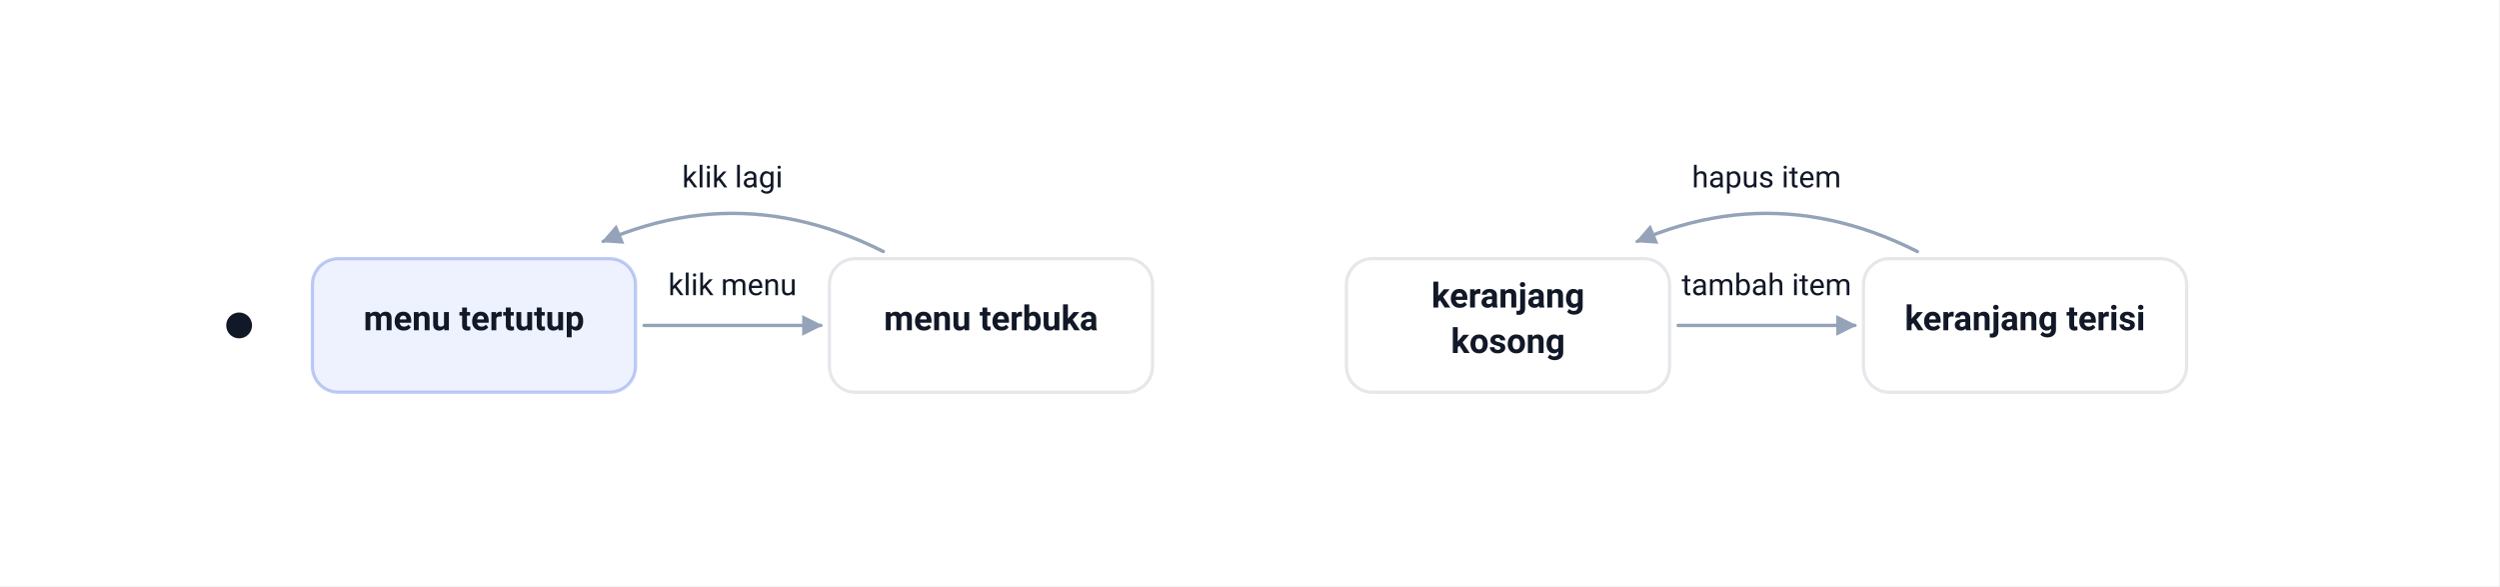
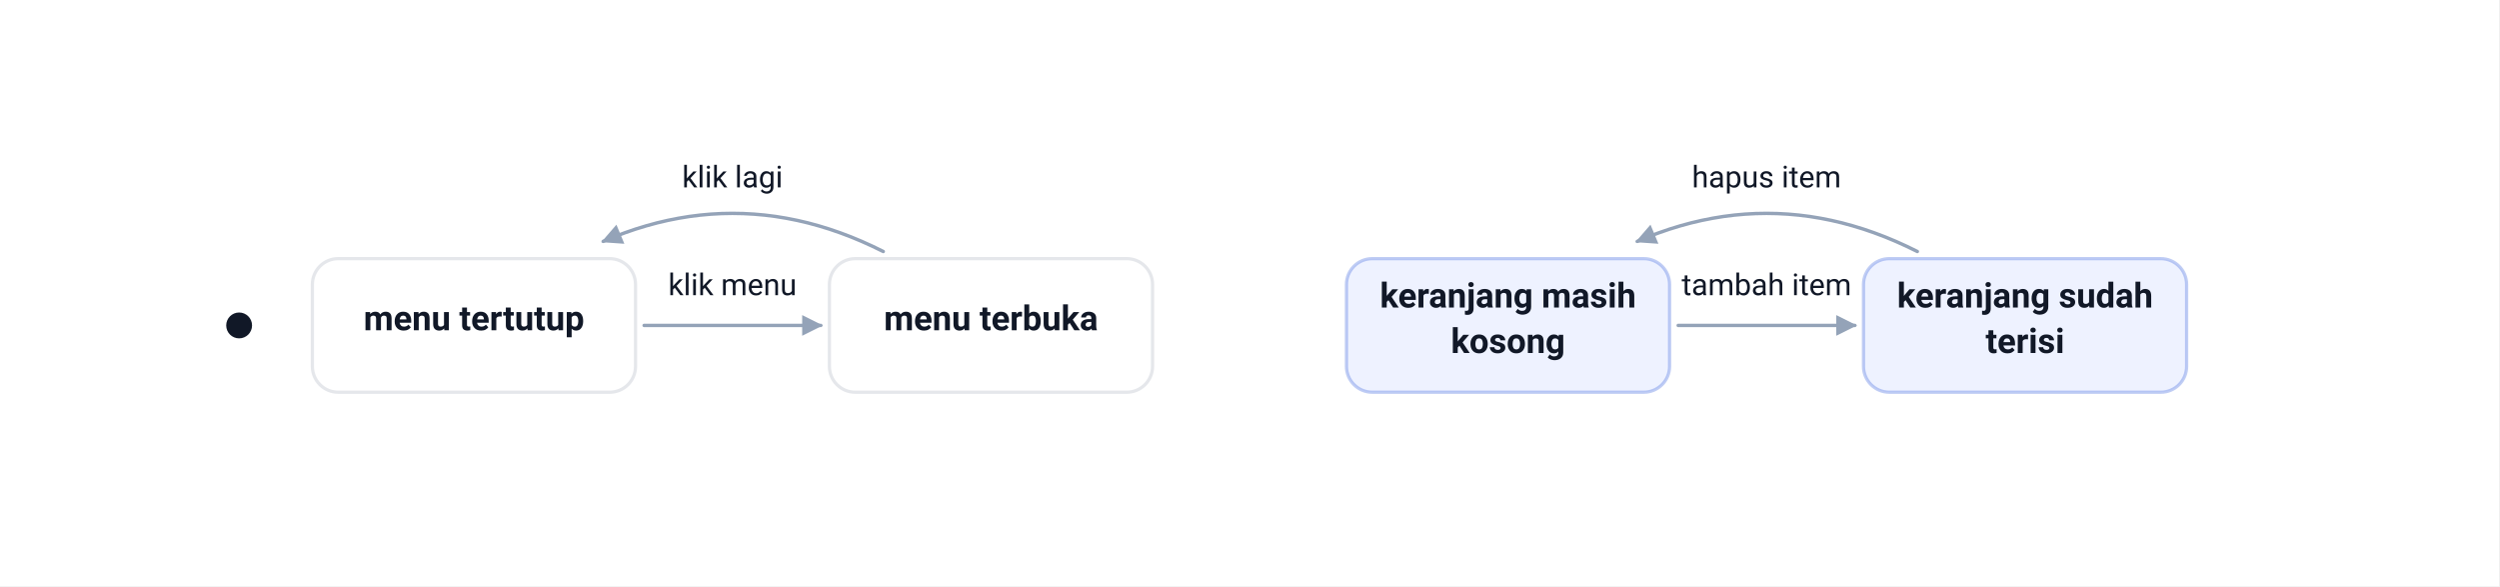
- <svg xmlns="http://www.w3.org/2000/svg" viewBox="0 0 1160 272" width="1160" height="272" role="img" aria-label="Empat keadaan: menu tertutup dan menu terbuka berpindah lewat klik menu dan klik lagi; keranjang kosong dan keranjang terisi berpindah lewat tambah item dan hapus item.">
+ <svg xmlns="http://www.w3.org/2000/svg" viewBox="0 0 1160 272" width="1160" height="272" role="img" aria-label="Empat keadaan dalam dua pasang: menu tertutup dan menu terbuka (netral) berpindah lewat klik menu dan klik lagi; keranjang masih kosong dan keranjang sudah terisi (beraksen) berpindah lewat tambah item dan hapus item.">
  <defs>
    <marker id="a-neutral" viewBox="0 0 10 10" refX="9" refY="5" markerWidth="6" markerHeight="6" orient="auto-start-reverse">
      <path d="M0 0 L10 5 L0 10 z" fill="#111827" />
    </marker>
    <marker id="a-acc" viewBox="0 0 10 10" refX="9" refY="5" markerWidth="6" markerHeight="6" orient="auto-start-reverse">
      <path d="M0 0 L10 5 L0 10 z" fill="#1d4ed8" />
    </marker>
    <marker id="a-ink" viewBox="0 0 10 10" refX="9" refY="5" markerWidth="6" markerHeight="6" orient="auto-start-reverse">
      <path d="M0 0 L10 5 L0 10 z" fill="#ffffff" />
    </marker>
    <marker id="a-code" viewBox="0 0 10 10" refX="9" refY="5" markerWidth="6" markerHeight="6" orient="auto-start-reverse">
      <path d="M0 0 L10 5 L0 10 z" fill="#111827" />
    </marker>
    <marker id="a-red" viewBox="0 0 10 10" refX="9" refY="5" markerWidth="6" markerHeight="6" orient="auto-start-reverse">
      <path d="M0 0 L10 5 L0 10 z" fill="#b91c1c" />
    </marker>
    <marker id="a-green" viewBox="0 0 10 10" refX="9" refY="5" markerWidth="6" markerHeight="6" orient="auto-start-reverse">
      <path d="M0 0 L10 5 L0 10 z" fill="#15803d" />
    </marker>
    <marker id="a-amber" viewBox="0 0 10 10" refX="9" refY="5" markerWidth="6" markerHeight="6" orient="auto-start-reverse">
      <path d="M0 0 L10 5 L0 10 z" fill="#b45309" />
    </marker>
    <marker id="a-slate" viewBox="0 0 10 10" refX="9" refY="5" markerWidth="6" markerHeight="6" orient="auto-start-reverse">
      <path d="M0 0 L10 5 L0 10 z" fill="#94a3b8" />
    </marker>
    <filter id="softShadow" x="-20%" y="-20%" width="140%" height="140%">
      <feDropShadow dx="0" dy="1" stdDeviation="1.6" flood-color="#000" flood-opacity="0.06" />
    </filter>
  </defs>
  <style>.t{font-family:-apple-system, BlinkMacSystemFont, 'Segoe UI', Roboto, 'Helvetica Neue', Arial, 'Noto Sans', sans-serif;fill:#111827}.m{font-family:ui-monospace, SFMono-Regular, 'SF Mono', Menlo, Consolas, 'Liberation Mono', monospace;fill:#111827}.mu{fill:#6b7280}.mid{text-anchor:middle}.end{text-anchor:end}.b6{font-weight:600}.b7{font-weight:700}.s13{font-size:13px}.s14{font-size:14px}.s15{font-size:15px}.s16{font-size:16px}.s17{font-size:17px}.s18{font-size:18px}.s19{font-size:19px}.s20{font-size:20px}.s22{font-size:22px}.s24{font-size:24px}</style>
  <rect x="0" y="0" width="1160" height="272" fill="#ffffff" />
  <line x1="299" y1="151" x2="381" y2="151" stroke="#94a3b8" stroke-width="1.6" stroke-linecap="round" marker-end="url(#a-slate)" />
  <text class="t s14  mid " x="340" y="136.96">klik menu</text>
  <path d="M410 116.69 L405 114.26 L400 112 L395 109.92 L390 108.03 L385 106.31 L380 104.78 L375 103.42 L370 102.25 L365 101.26 L360 100.44 L355 99.81 L350 99.36 L345 99.09 L340 99 L335 99.09 L330 99.36 L325 99.81 L320 100.44 L315 101.26 L310 102.25 L305 103.42 L300 104.78 L295 106.31 L290 108.03 L285 109.92 L280 112" fill="none" stroke="#94a3b8" stroke-width="1.6" stroke-linecap="round" stroke-linejoin="round" marker-end="url(#a-slate)" />
  <text class="t s14  mid " x="340" y="86.96">klik lagi</text>
  <line x1="779" y1="151" x2="861" y2="151" stroke="#94a3b8" stroke-width="1.6" stroke-linecap="round" marker-end="url(#a-slate)" />
  <text class="t s14  mid " x="820" y="136.96">tambah item</text>
  <path d="M890 116.69 L885 114.26 L880 112 L875 109.92 L870 108.03 L865 106.31 L860 104.78 L855 103.42 L850 102.25 L845 101.26 L840 100.44 L835 99.81 L830 99.36 L825 99.09 L820 99 L815 99.09 L810 99.36 L805 99.81 L800 100.44 L795 101.26 L790 102.25 L785 103.42 L780 104.78 L775 106.31 L770 108.03 L765 109.92 L760 112" fill="none" stroke="#94a3b8" stroke-width="1.6" stroke-linecap="round" stroke-linejoin="round" marker-end="url(#a-slate)" />
  <text class="t s14  mid " x="820" y="86.96">hapus item</text>
-   <rect x="145" y="120" width="150" height="62" rx="12" fill="#eef2ff" stroke="rgba(29,78,216,0.28)" stroke-width="1.5" />
-   <text class="t s16 b7 mid " x="220" y="153.24" fill="#1d4ed8">menu tertutup</text>
+   <rect x="145" y="120" width="150" height="62" rx="12" fill="#ffffff" stroke="#e5e7eb" stroke-width="1.5" />
+   <text class="t s16 b7 mid " x="220" y="153.24">menu tertutup</text>
  <rect x="385" y="120" width="150" height="62" rx="12" fill="#ffffff" stroke="#e5e7eb" stroke-width="1.5" />
  <text class="t s16 b7 mid " x="460" y="153.24">menu terbuka</text>
-   <rect x="625" y="120" width="150" height="62" rx="12" fill="#ffffff" stroke="#e5e7eb" stroke-width="1.5" />
-   <text class="t s16 b7 mid " x="700" y="142.68">keranjang</text>
-   <text class="t s16 b7 mid " x="700" y="163.8">kosong</text>
-   <rect x="865" y="120" width="150" height="62" rx="12" fill="#ffffff" stroke="#e5e7eb" stroke-width="1.5" />
-   <text class="t s16 b7 mid " x="940" y="153.24">keranjang terisi</text>
+   <rect x="625" y="120" width="150" height="62" rx="12" fill="#eef2ff" stroke="rgba(29,78,216,0.28)" stroke-width="1.5" />
+   <text class="t s16 b7 mid " x="700" y="142.68" fill="#1d4ed8">keranjang masih</text>
+   <text class="t s16 b7 mid " x="700" y="163.8" fill="#1d4ed8">kosong</text>
+   <rect x="865" y="120" width="150" height="62" rx="12" fill="#eef2ff" stroke="rgba(29,78,216,0.28)" stroke-width="1.5" />
+   <text class="t s16 b7 mid " x="940" y="142.68" fill="#1d4ed8">keranjang sudah</text>
+   <text class="t s16 b7 mid " x="940" y="163.8" fill="#1d4ed8">terisi</text>
  <circle cx="111" cy="151" r="6" fill="#111827" />
  <line x1="119" y1="151" x2="142" y2="151" stroke="#ffffff" stroke-width="1.5" stroke-linecap="round" marker-end="url(#a-ink)" />
</svg>
